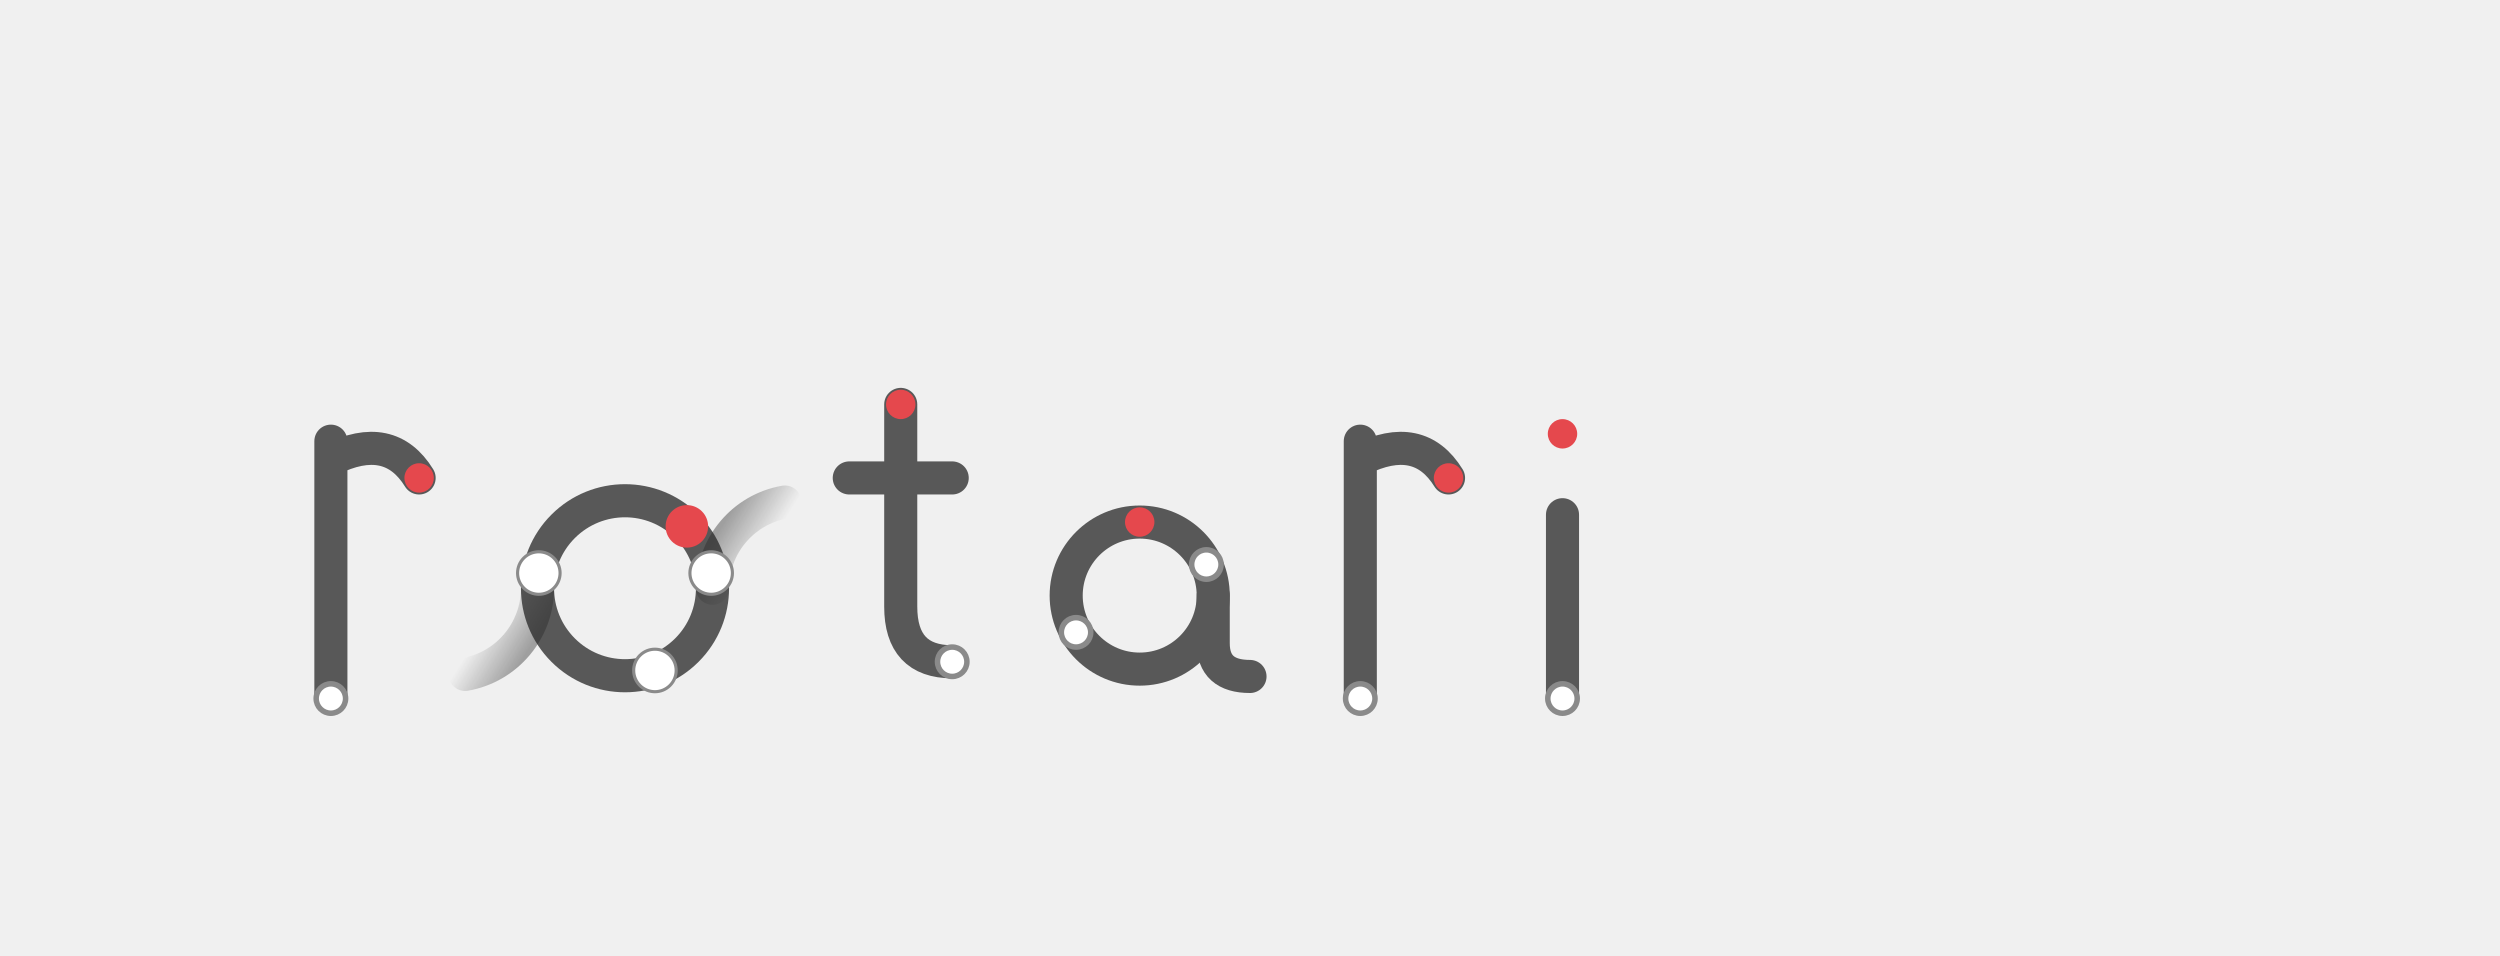
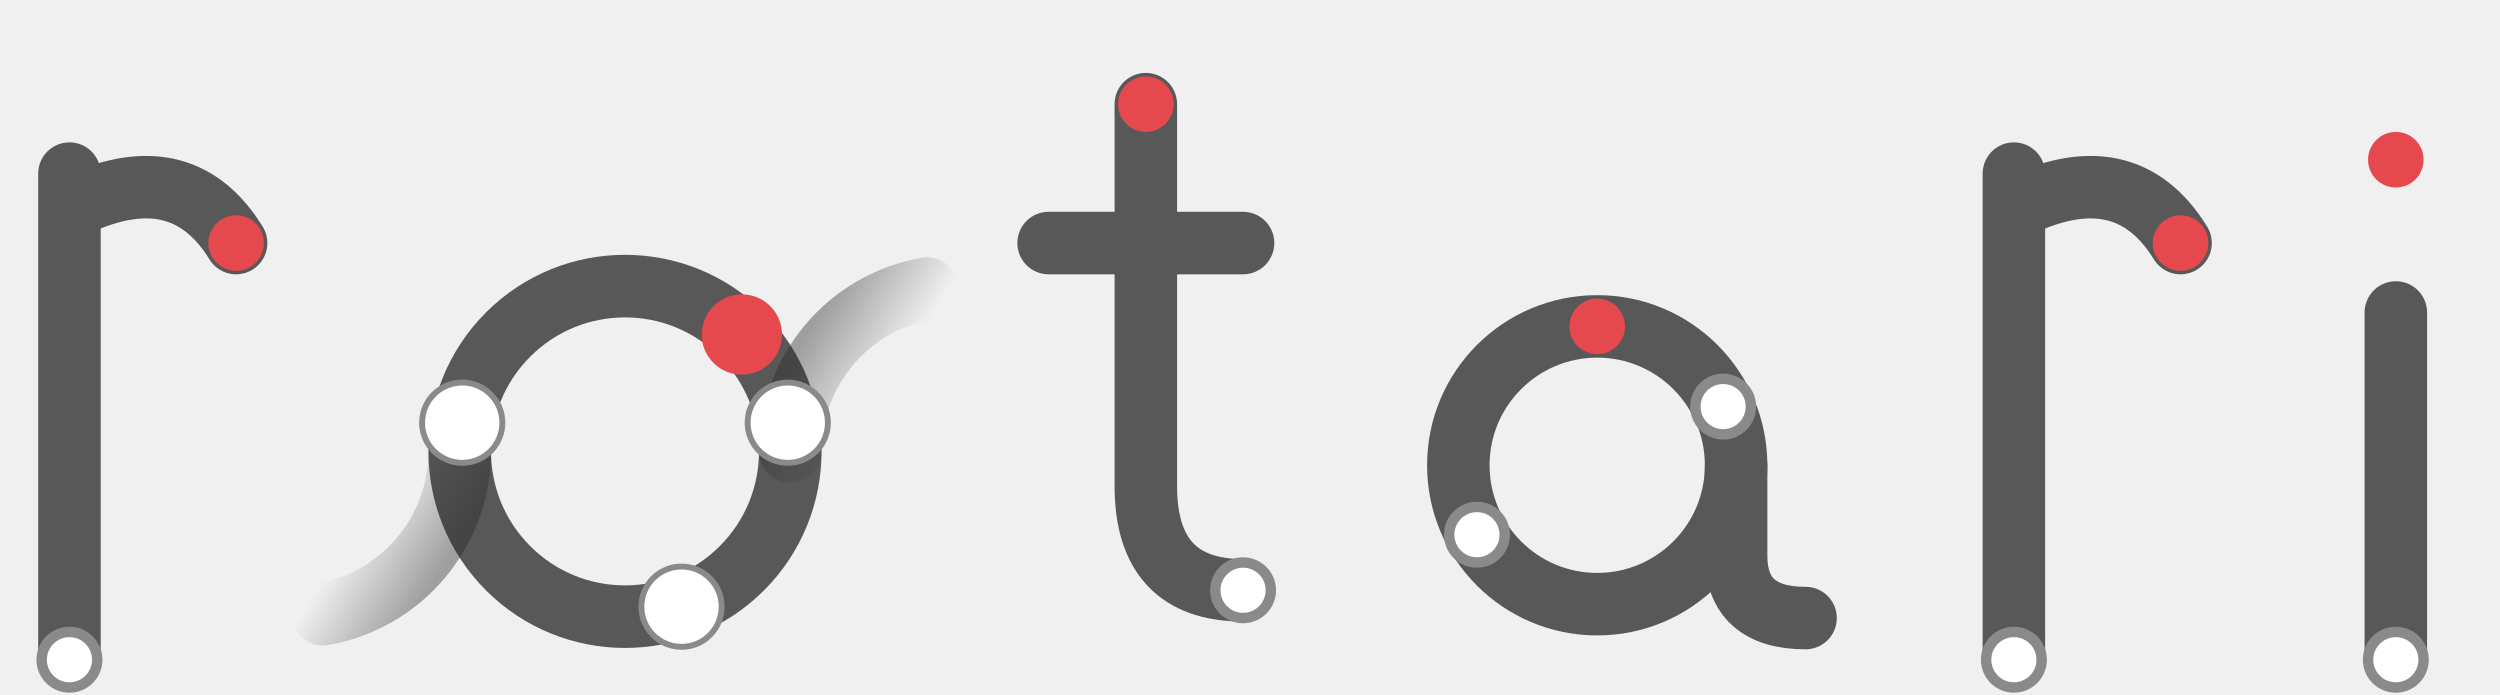
- <svg xmlns="http://www.w3.org/2000/svg" viewBox="0 0 680 260" role="img" aria-labelledby="title-light">
+ <svg xmlns="http://www.w3.org/2000/svg" viewBox="80 95 360 100" role="img" aria-labelledby="title-light">
  <defs>
    <linearGradient id="fadeIn1-l" x1="0%" y1="100%" x2="100%" y2="0%">
      <stop offset="0%" stop-color="#262626" stop-opacity="0.4" />
      <stop offset="100%" stop-color="#262626" stop-opacity="0" />
    </linearGradient>
    <linearGradient id="fadeOut1-l" x1="100%" y1="0%" x2="0%" y2="100%">
      <stop offset="0%" stop-color="#262626" stop-opacity="0.4" />
      <stop offset="100%" stop-color="#262626" stop-opacity="0" />
    </linearGradient>
  </defs>
  <g transform="translate(90,150)" fill="none" stroke="#262626" stroke-width="9" stroke-linecap="round" stroke-linejoin="round">
    <path d="M 0,40 L 0,-30 M 0,-25 Q 16,-33 24,-20" opacity="0.75" />
    <circle cx="24" cy="-20" r="4" fill="#e5484d" stroke="none" />
    <circle cx="0" cy="40" r="4" fill="#ffffff" stroke="#8a8a8a" stroke-width="1.5" />
    <g transform="translate(80,10) rotate(45) scale(0.34)">
      <path d="M 49.5,-49.5 A 70,70 0 0,1 41.7,-139.2" stroke="url(#fadeIn1-l)" stroke-width="26.5" />
      <path d="M -49.5,49.5 A 70,70 0 0,1 -41.7,139.2" stroke="url(#fadeOut1-l)" stroke-width="26.5" />
      <circle cx="0" cy="0" r="70" stroke="#262626" stroke-width="26.5" opacity="0.75" />
      <circle cx="0" cy="-70" r="17" fill="#e5484d" stroke="none" />
      <circle cx="40.15" cy="-57.34" r="17" fill="#ffffff" stroke="#8a8a8a" stroke-width="2.5" />
      <circle cx="63.44" cy="29.58" r="17" fill="#ffffff" stroke="#8a8a8a" stroke-width="2.5" />
      <circle cx="-57.34" cy="40.15" r="17" fill="#ffffff" stroke="#8a8a8a" stroke-width="2.5" />
    </g>
    <g transform="translate(155,0)" opacity="0.75">
      <path d="M 0,-40 L 0,15 Q 0,30 14,30 M -14,-20 L 14,-20" />
    </g>
    <circle cx="155" cy="-40" r="4" fill="#e5484d" stroke="none" />
    <circle cx="169" cy="30" r="4" fill="#ffffff" stroke="#8a8a8a" stroke-width="1.5" />
    <g transform="translate(210,0)" opacity="0.75">
      <circle cx="10" cy="12" r="20" />
      <path d="M 30,12 L 30,25 Q 30,34 40,34" />
    </g>
    <circle cx="220" cy="-8" r="4" fill="#e5484d" stroke="none" />
    <circle cx="202.68" cy="22" r="4" fill="#ffffff" stroke="#8a8a8a" stroke-width="1.5" />
    <circle cx="238.13" cy="3.55" r="4" fill="#ffffff" stroke="#8a8a8a" stroke-width="1.5" />
    <g transform="translate(280,0)" opacity="0.75">
      <path d="M 0,40 L 0,-30 M 0,-25 Q 16,-33 24,-20" />
    </g>
    <circle cx="304" cy="-20" r="4" fill="#e5484d" stroke="none" />
    <circle cx="280" cy="40" r="4" fill="#ffffff" stroke="#8a8a8a" stroke-width="1.5" />
    <g transform="translate(335,0)" opacity="0.75">
      <line x1="0" y1="-10" x2="0" y2="40" />
    </g>
    <circle cx="335" cy="-32" r="4" fill="#e5484d" stroke="none" />
    <circle cx="335" cy="40" r="4" fill="#ffffff" stroke="#8a8a8a" stroke-width="1.5" />
  </g>
</svg>
